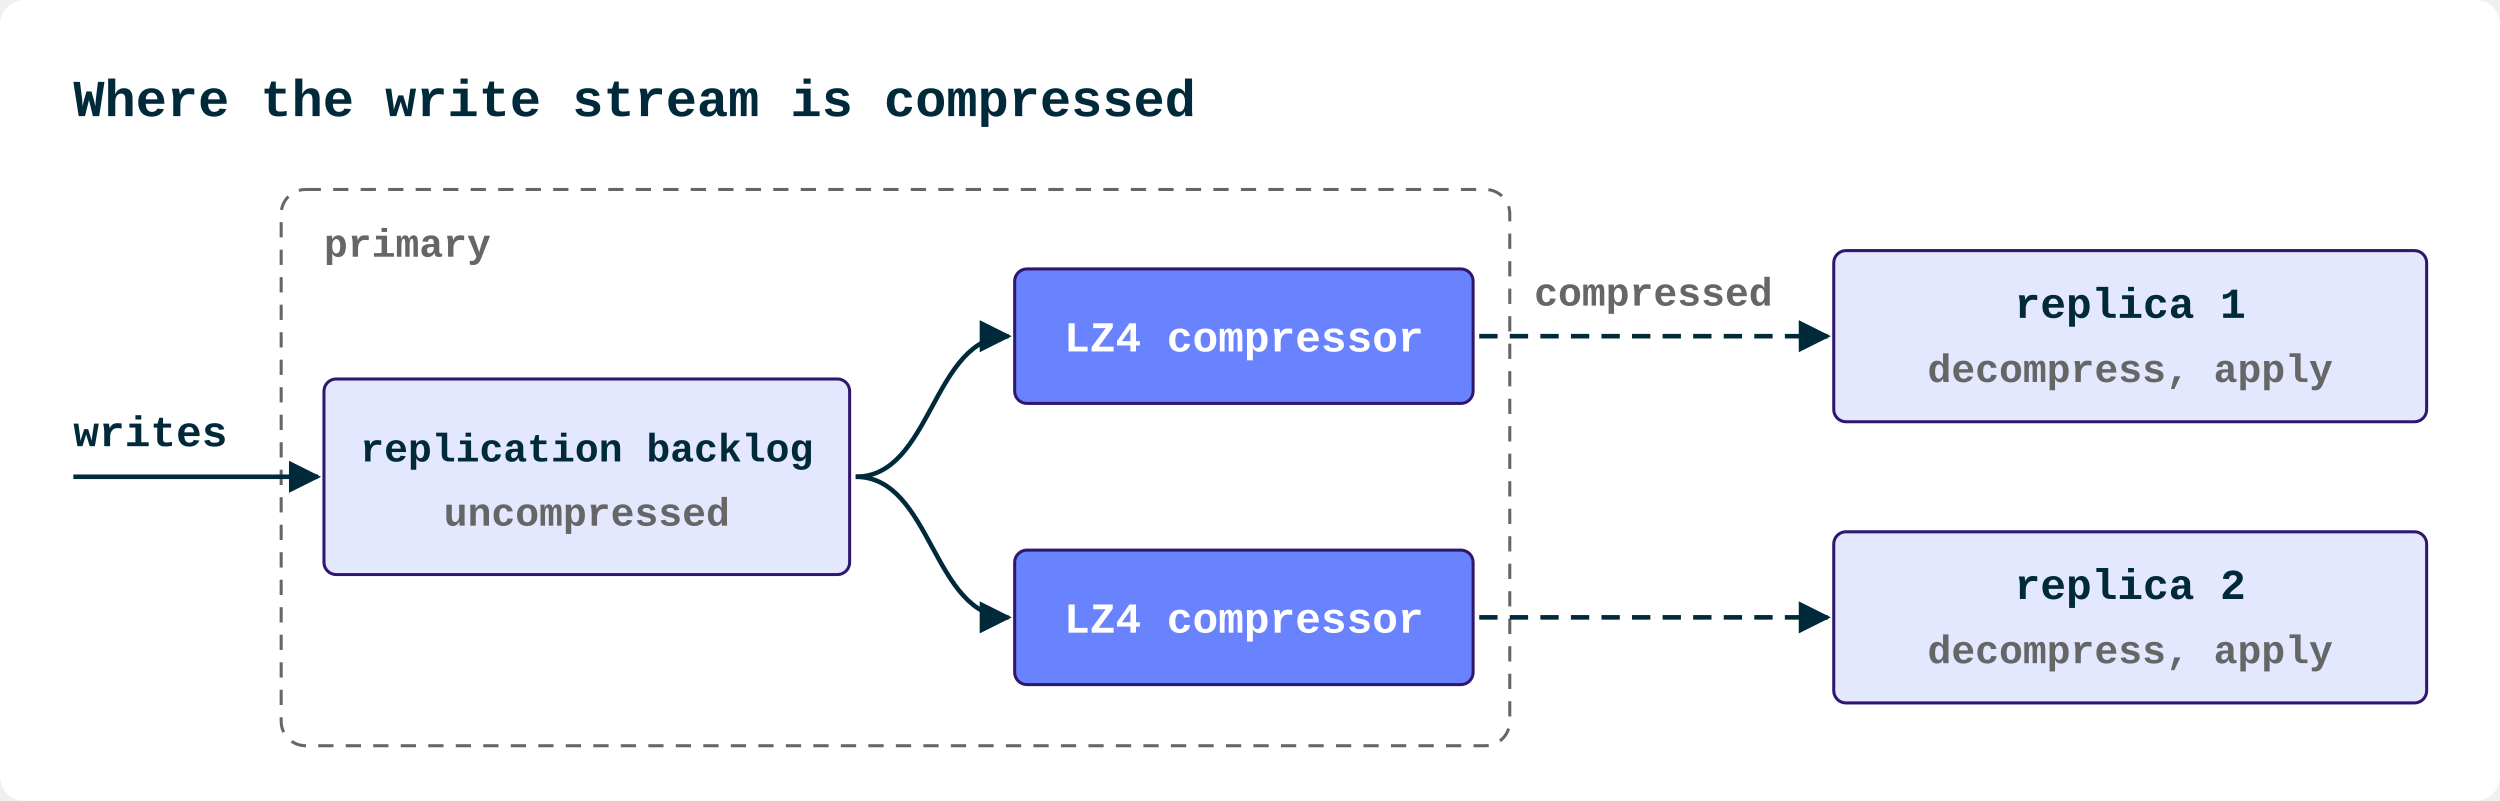
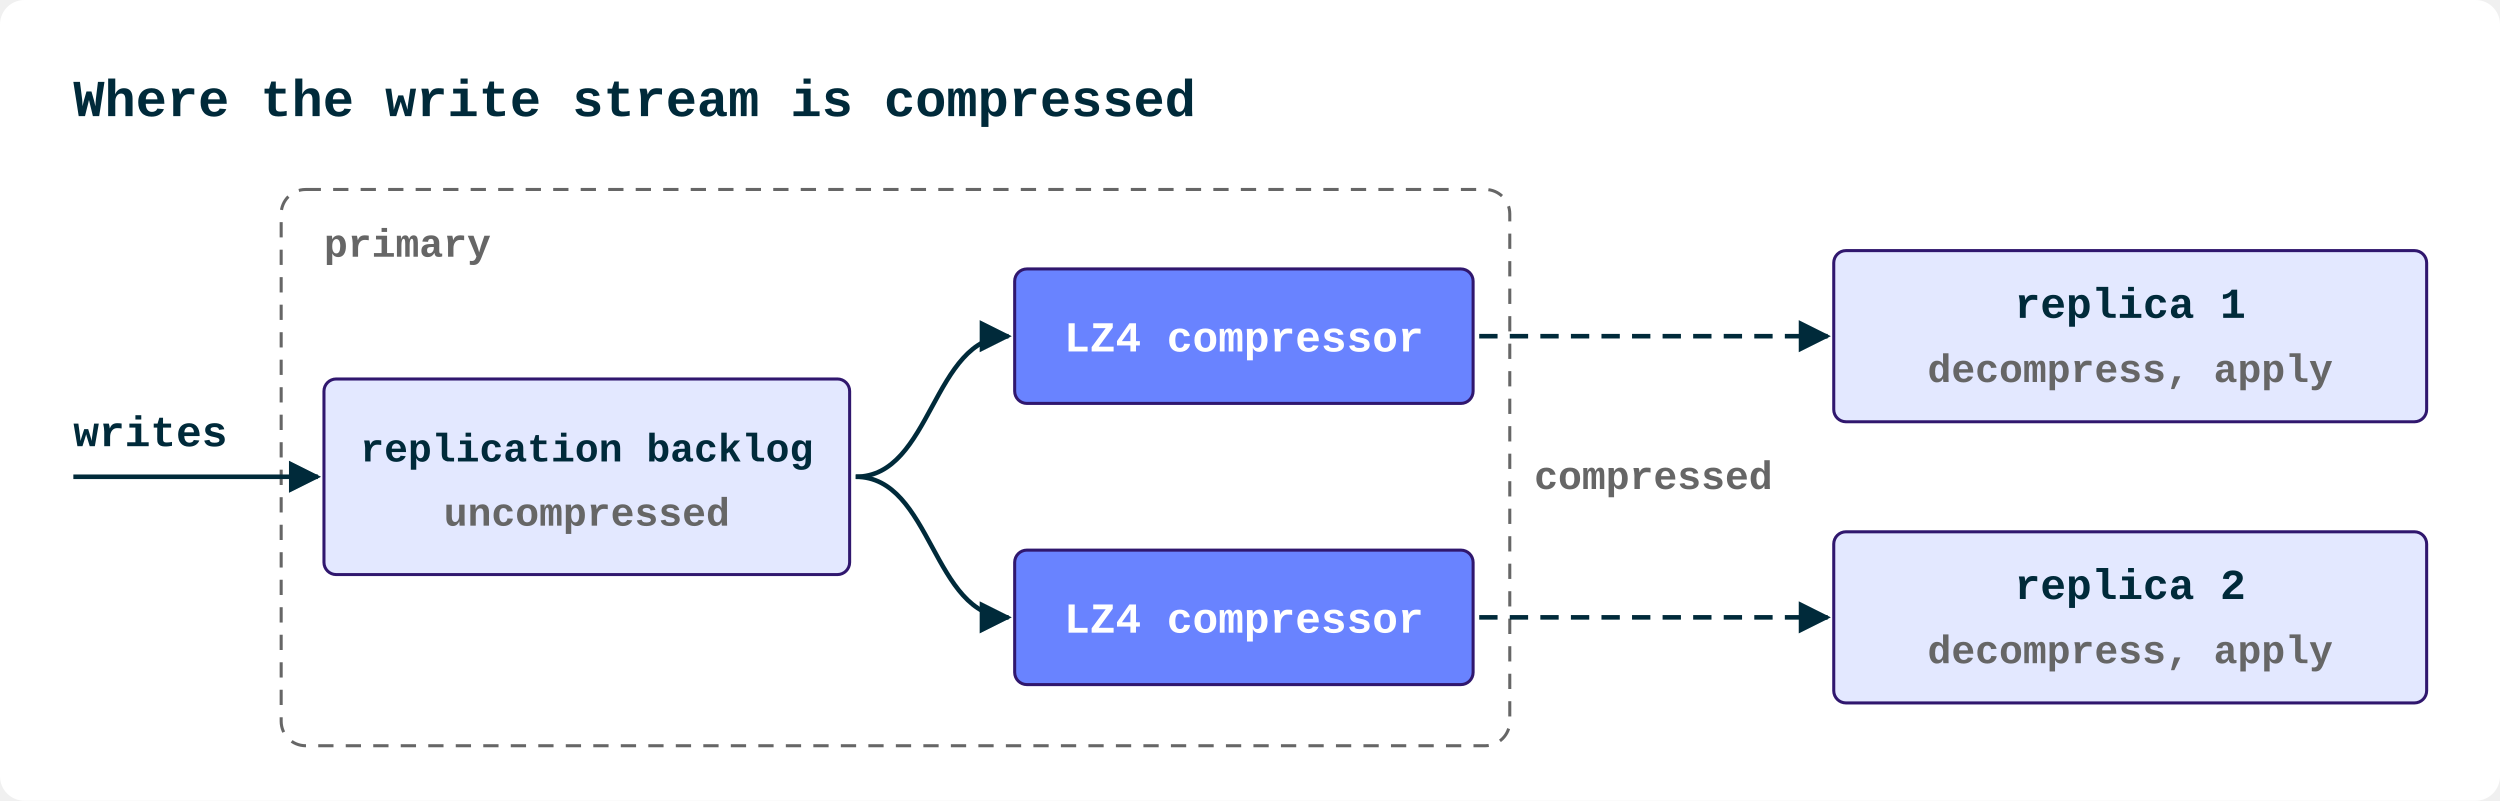
<svg xmlns="http://www.w3.org/2000/svg" viewBox="0 0 818 262" width="818" height="262">
  <style>
  .fd-background { fill: #ffffff; fill: var(--fd-background, #ffffff); }
  .fd-title { fill: #002a3a; fill: var(--fd-text, #002a3a); }
  .fd-field-box { fill: #6983ff; fill: var(--fd-field-fill, #6983ff); stroke: #30176e; stroke: var(--fd-field-border, #30176e); stroke-width: 1; }
  .fd-extra-box { fill: #6983ff; fill: var(--fd-field-fill, #6983ff); fill-opacity: 0.18; stroke: #30176e; stroke: var(--fd-field-border, #30176e); stroke-width: 1; }
  .fd-padding-box { fill: url(#fd-hatch); stroke: #b9c2cc; stroke: var(--fd-padding-stroke, #b9c2cc); stroke-width: 1; }
  .fd-field-label { fill: #ffffff; fill: var(--fd-field-text, #ffffff); }
  .fd-callout-label { fill: #002a3a; fill: var(--fd-text, #002a3a); }
  .fd-muted { fill: #666666; fill: var(--fd-muted, #666666); }
  .fd-leader-line { stroke: #666666; stroke: var(--fd-muted, #666666); stroke-width: 1; fill: none; }
  .fd-pointer-arrow { stroke: #002a3a; stroke: var(--fd-text, #002a3a); stroke-width: 1.5; fill: none; }
  .fd-pointer-head { fill: #002a3a; fill: var(--fd-text, #002a3a); }
  .fd-hatch-background { fill: #f5f7f7; fill: var(--fd-padding-fill, #f5f7f7); }
  .fd-hatch-lines { stroke: #b9c2cc; stroke: var(--fd-padding-stroke, #b9c2cc); stroke-width: 1.5; }
  text { font-family: 'Fira Mono', Consolas, Menlo, Monaco, 'Courier New', monospace; font-family: var(--fd-font, 'Fira Mono', Consolas, Menlo, Monaco, 'Courier New', monospace); }
</style>
  <rect class="fd-background" width="100%" height="100%" rx="8" />
  <defs>
    <pattern id="fd-hatch" width="6" height="6" patternTransform="rotate(45)" patternUnits="userSpaceOnUse">
      <rect class="fd-hatch-background" width="6" height="6" />
      <line class="fd-hatch-lines" x1="0" y1="0" x2="0" y2="6" />
    </pattern>
    <marker id="head" viewBox="0 0 10 10" refX="9" refY="5" markerWidth="7" markerHeight="7" orient="auto-start-reverse">
      <path class="fd-pointer-head" d="M0,0 L10,5 L0,10 z" />
    </marker>
  </defs>
  <text class="fd-title" x="24.0" y="38.0" font-size="17" font-weight="700" text-anchor="start">Where the write stream is compressed</text>
  <rect x="92" y="62" width="402" height="182" rx="8" fill="none" class="fd-leader-line" stroke-dasharray="5 4" />
  <text class="fd-muted" x="106.0" y="84.0" font-size="13" font-weight="700" text-anchor="start">primary</text>
  <text class="fd-callout-label" x="24.0" y="146.0" font-size="14" font-weight="600" text-anchor="start">writes</text>
  <line class="fd-pointer-arrow" x1="24" y1="156" x2="104" y2="156" marker-end="url(#head)" />
  <rect class="fd-extra-box" x="106" y="124" width="172" height="64" rx="4" />
  <text class="fd-callout-label" x="192.0" y="151.0" font-size="13" font-weight="700" text-anchor="middle">replication backlog</text>
  <text class="fd-muted" x="192.0" y="172.0" font-size="13" font-weight="600" text-anchor="middle">uncompressed</text>
  <path class="fd-pointer-arrow" d="M 280 156 C 305 156, 305 110, 330 110" marker-end="url(#head)" />
  <rect class="fd-field-box" x="332" y="88" width="150" height="44" rx="4" />
  <text class="fd-field-label" x="407.0" y="115.0" font-size="14" font-weight="700" text-anchor="middle">LZ4 compressor</text>
  <line class="fd-pointer-arrow" x1="484" y1="110" x2="598" y2="110" stroke-dasharray="6 4" marker-end="url(#head)" />
  <rect class="fd-extra-box" x="600" y="82" width="194" height="56" rx="4" />
  <text class="fd-callout-label" x="697.0" y="104.0" font-size="14" font-weight="700" text-anchor="middle">replica 1</text>
  <text class="fd-muted" x="697.0" y="125.0" font-size="13" font-weight="600" text-anchor="middle">decompress, apply</text>
  <path class="fd-pointer-arrow" d="M 280 156 C 305 156, 305 202, 330 202" marker-end="url(#head)" />
  <rect class="fd-field-box" x="332" y="180" width="150" height="44" rx="4" />
  <text class="fd-field-label" x="407.0" y="207.0" font-size="14" font-weight="700" text-anchor="middle">LZ4 compressor</text>
  <line class="fd-pointer-arrow" x1="484" y1="202" x2="598" y2="202" stroke-dasharray="6 4" marker-end="url(#head)" />
  <rect class="fd-extra-box" x="600" y="174" width="194" height="56" rx="4" />
  <text class="fd-callout-label" x="697.0" y="196.0" font-size="14" font-weight="700" text-anchor="middle">replica 2</text>
  <text class="fd-muted" x="697.0" y="217.0" font-size="13" font-weight="600" text-anchor="middle">decompress, apply</text>
-   <text class="fd-muted" x="541.0" y="100.0" font-size="13" font-weight="600" text-anchor="middle">compressed</text>
+   <text class="fd-muted" x="541.0" y="160.0" font-size="13" font-weight="600" text-anchor="middle">compressed</text>
</svg>
